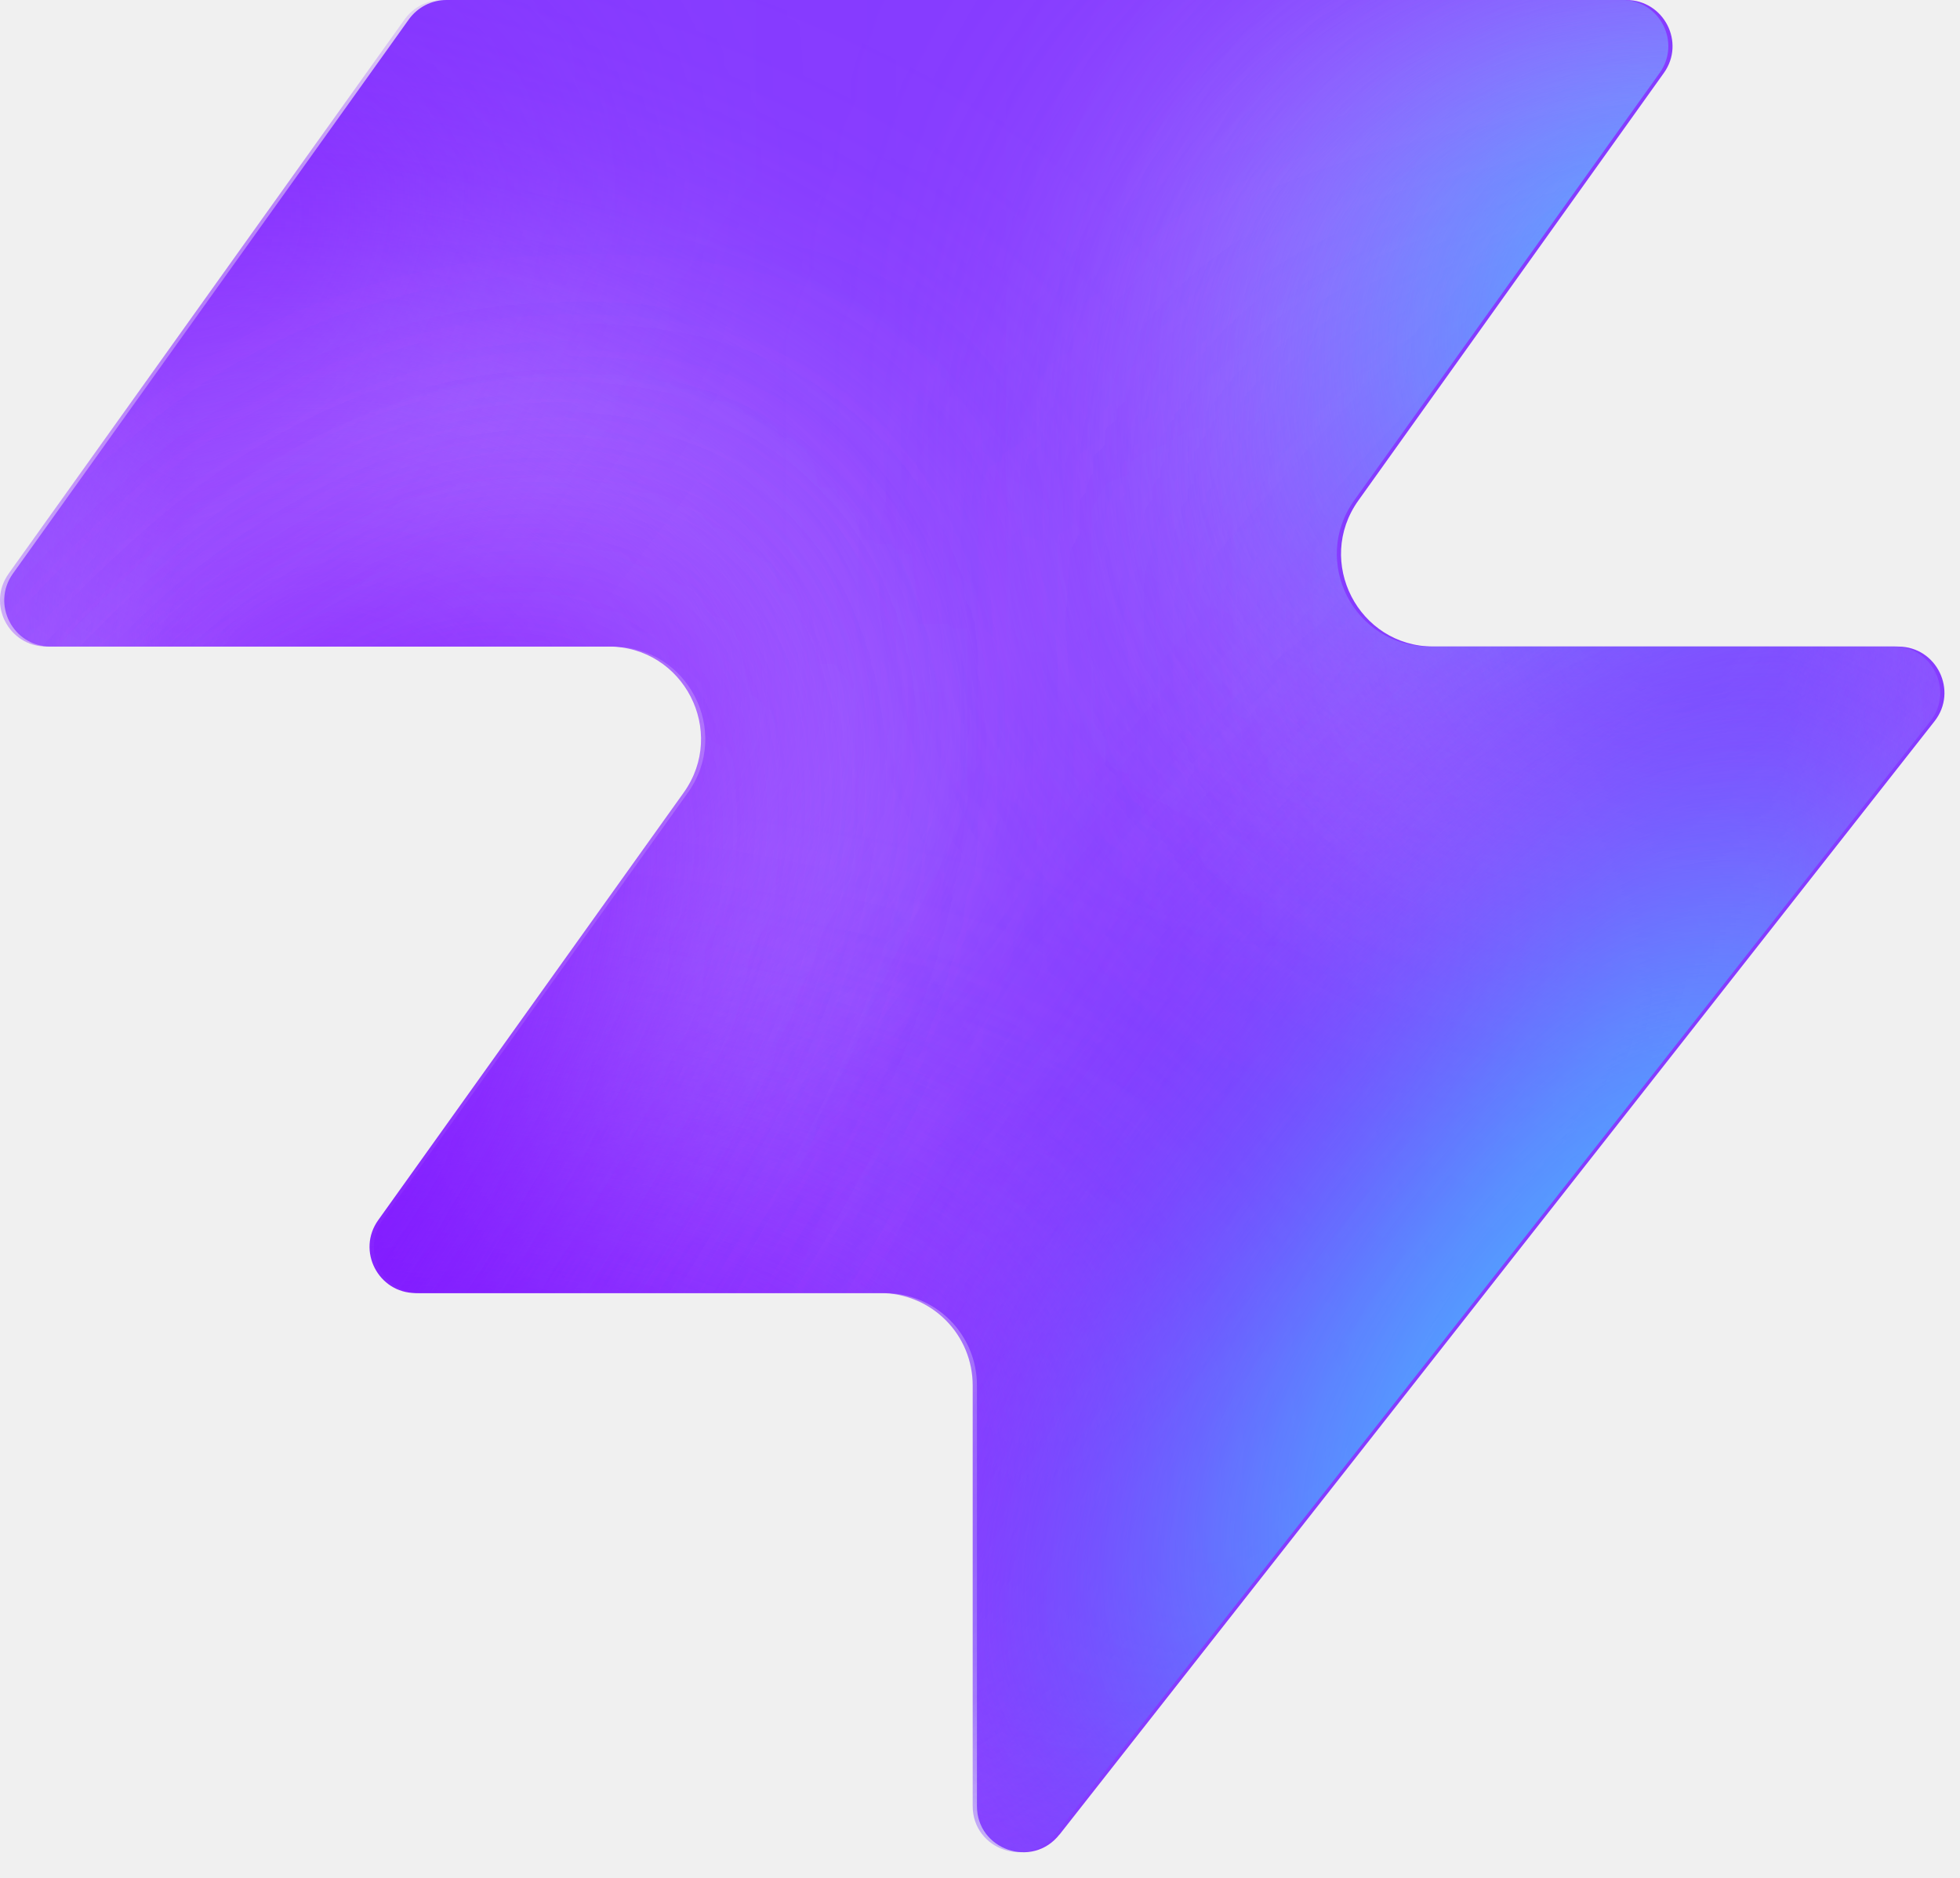
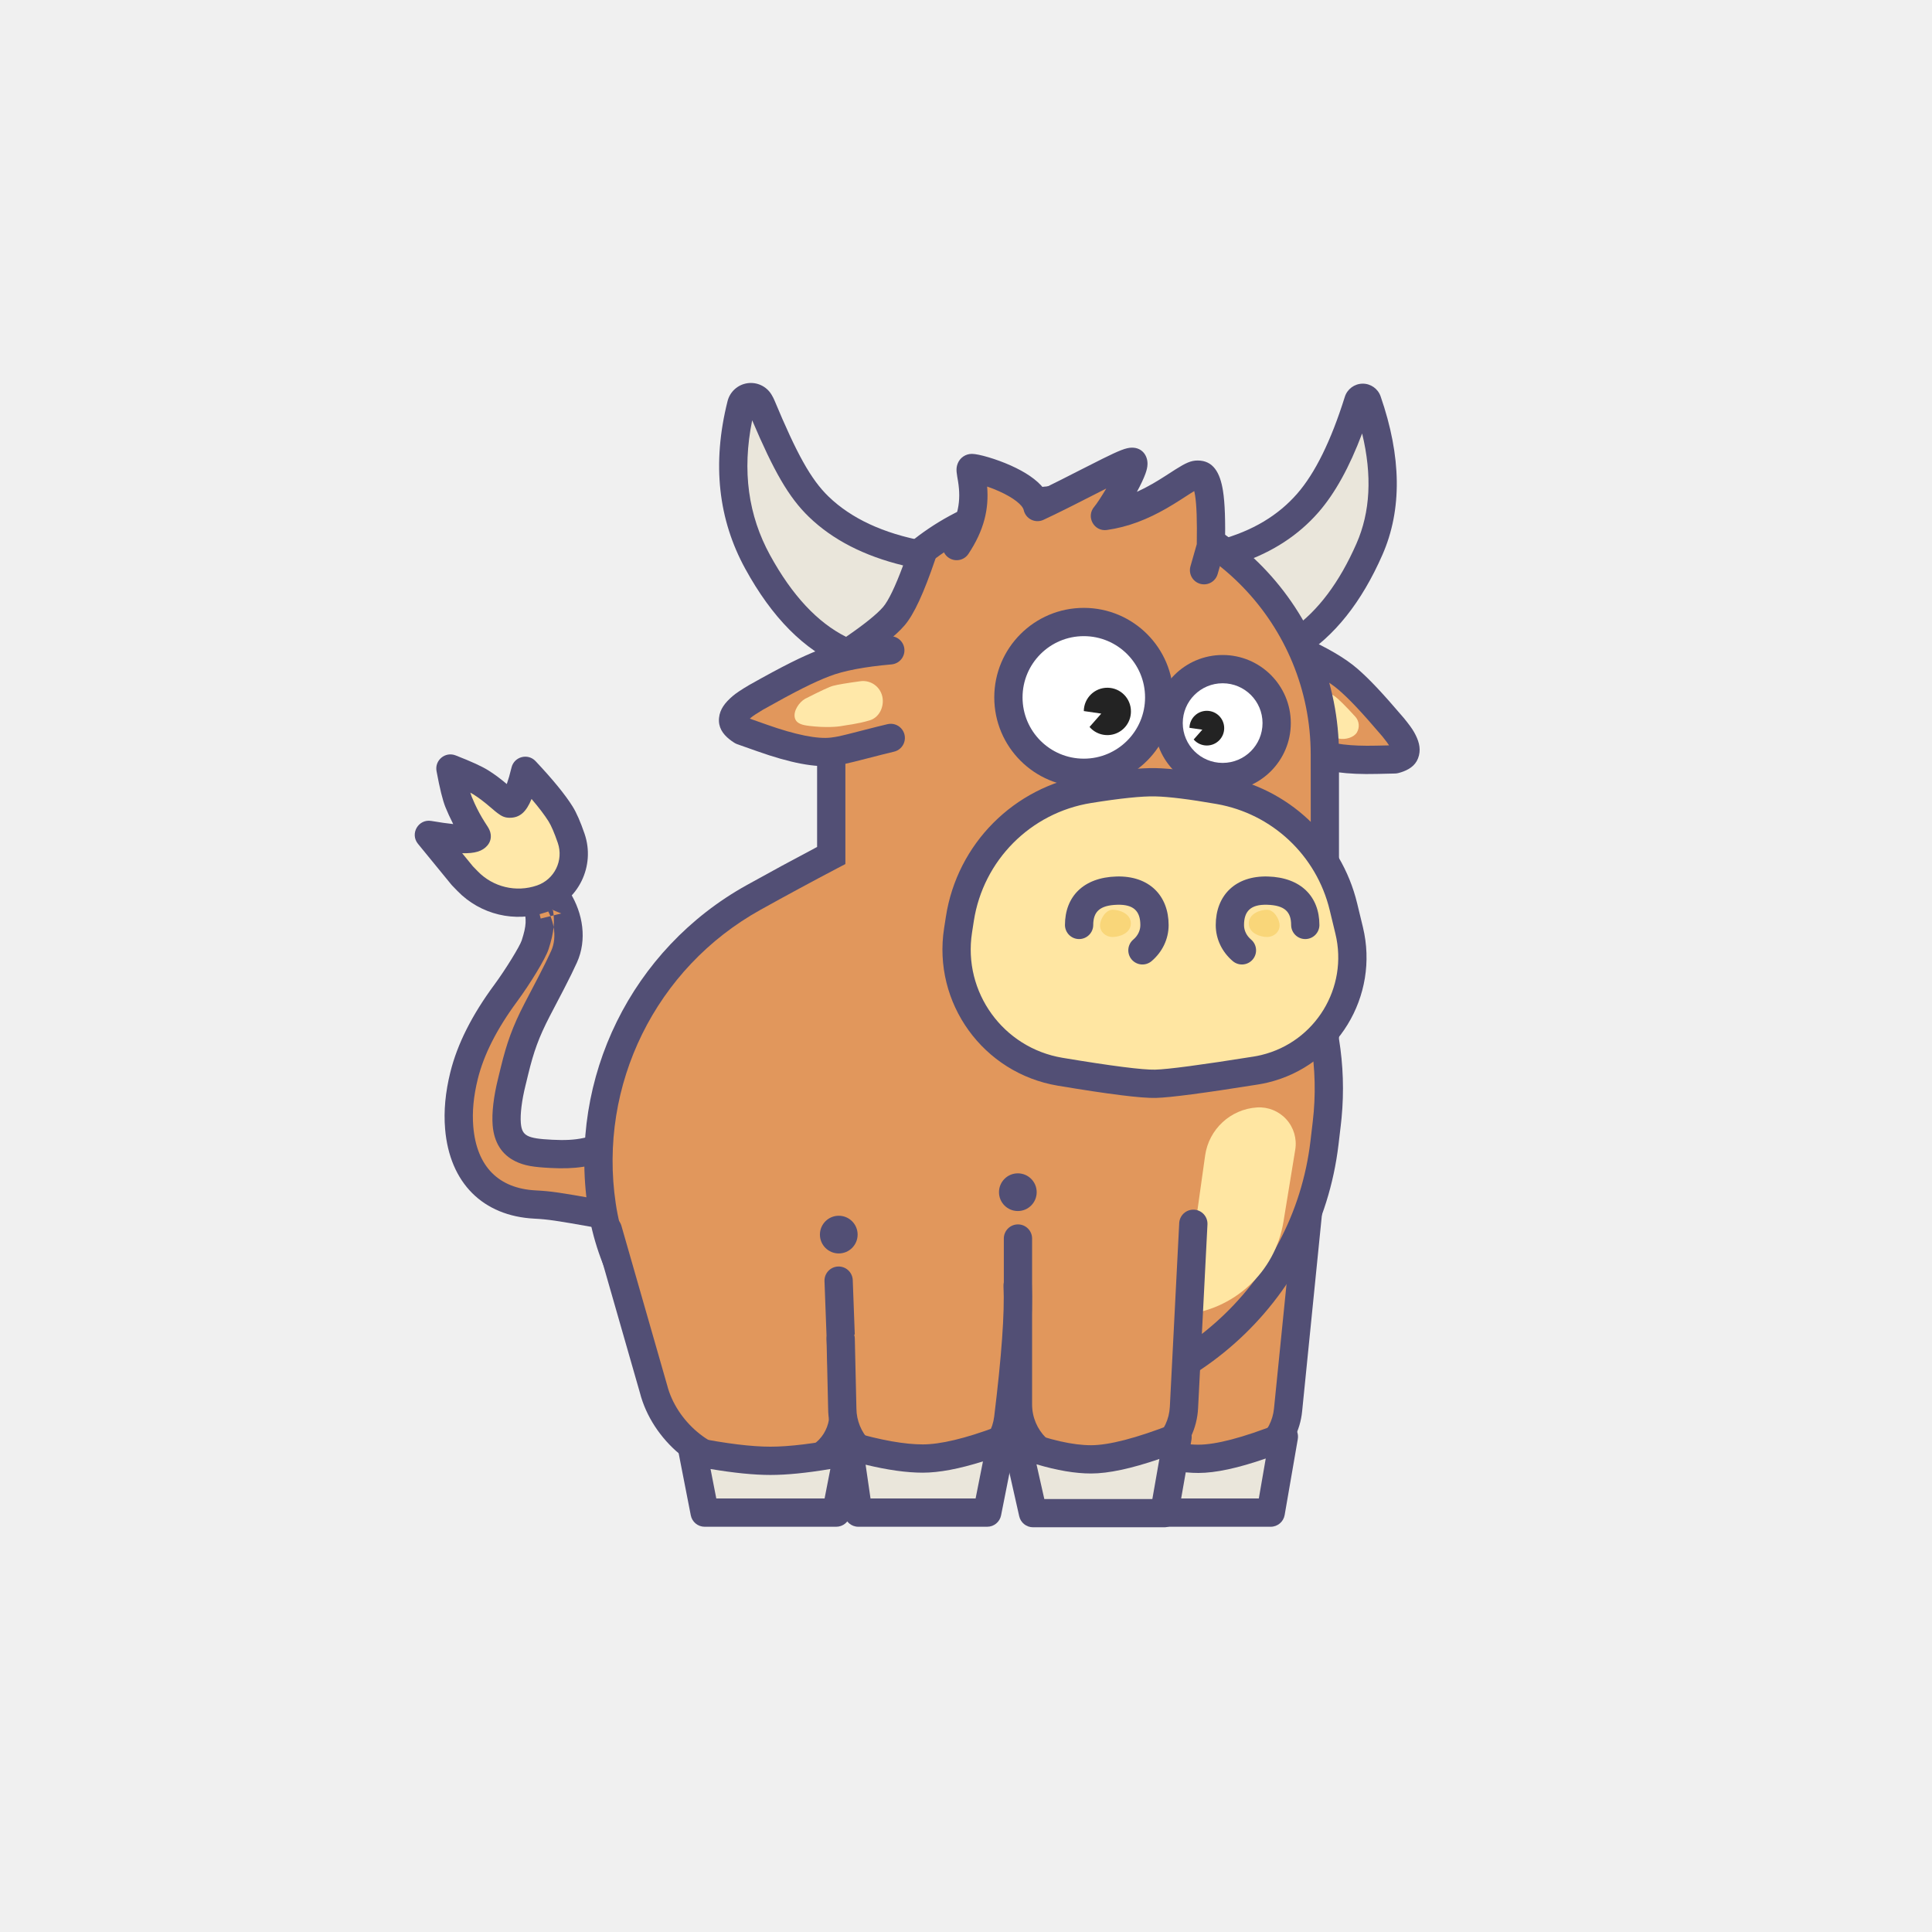
- <svg xmlns="http://www.w3.org/2000/svg" width="48" height="46" fill="none" viewBox="0 0 48 46">
-   <path fill="#863bff" d="M25.946 44.938c-.664.845-2.021.375-2.021-.698V33.937a2.26 2.26 0 0 0-2.262-2.262H10.287c-.92 0-1.456-1.04-.92-1.788l7.48-10.471c1.07-1.497 0-3.578-1.842-3.578H1.237c-.92 0-1.456-1.04-.92-1.788L10.013.474c.214-.297.556-.474.92-.474h28.894c.92 0 1.456 1.04.92 1.788l-7.48 10.471c-1.07 1.498 0 3.579 1.842 3.579h11.377c.943 0 1.473 1.088.89 1.83L25.947 44.94z" style="fill:#863bff;fill:color(display-p3 .525 .23 1);fill-opacity:1" />
-   <mask id="a" width="48" height="46" x="0" y="0" maskUnits="userSpaceOnUse" style="mask-type:alpha">
-     <path fill="#000" d="M25.842 44.938c-.664.844-2.021.375-2.021-.698V33.937a2.26 2.26 0 0 0-2.262-2.262H10.183c-.92 0-1.456-1.04-.92-1.788l7.48-10.471c1.07-1.498 0-3.579-1.842-3.579H1.133c-.92 0-1.456-1.04-.92-1.787L9.91.473c.214-.297.556-.474.92-.474h28.894c.92 0 1.456 1.04.92 1.788l-7.48 10.471c-1.07 1.498 0 3.578 1.842 3.578h11.377c.943 0 1.473 1.088.89 1.832L25.843 44.94z" style="fill:#000;fill-opacity:1" />
-   </mask>
-   <g mask="url(#a)">
-     <g filter="url(#b)">
-       <ellipse cx="5.508" cy="14.704" fill="#ede6ff" rx="5.508" ry="14.704" style="fill:#ede6ff;fill:color(display-p3 .927 .903 1);fill-opacity:1" transform="matrix(.00324 1 1 -.00324 -4.47 31.516)" />
-     </g>
-     <g filter="url(#c)">
-       <ellipse cx="10.399" cy="29.851" fill="#ede6ff" rx="10.399" ry="29.851" style="fill:#ede6ff;fill:color(display-p3 .927 .903 1);fill-opacity:1" transform="matrix(.00324 1 1 -.00324 -39.328 7.883)" />
-     </g>
-     <g filter="url(#d)">
-       <ellipse cx="5.508" cy="30.487" fill="#7e14ff" rx="5.508" ry="30.487" style="fill:#7e14ff;fill:color(display-p3 .492 .077 1);fill-opacity:1" transform="rotate(89.814 -25.913 -14.639)scale(1 -1)" />
-     </g>
-     <g filter="url(#e)">
-       <ellipse cx="5.508" cy="30.599" fill="#7e14ff" rx="5.508" ry="30.599" style="fill:#7e14ff;fill:color(display-p3 .492 .077 1);fill-opacity:1" transform="rotate(89.814 -32.644 -3.334)scale(1 -1)" />
-     </g>
-     <g filter="url(#f)">
-       <ellipse cx="5.508" cy="30.599" fill="#7e14ff" rx="5.508" ry="30.599" style="fill:#7e14ff;fill:color(display-p3 .492 .077 1);fill-opacity:1" transform="matrix(.00324 1 1 -.00324 -34.34 30.47)" />
-     </g>
-     <g filter="url(#g)">
-       <ellipse cx="14.072" cy="22.078" fill="#ede6ff" rx="14.072" ry="22.078" style="fill:#ede6ff;fill:color(display-p3 .927 .903 1);fill-opacity:1" transform="rotate(93.35 24.506 48.493)scale(-1 1)" />
-     </g>
-     <g filter="url(#h)">
-       <ellipse cx="3.47" cy="21.501" fill="#7e14ff" rx="3.47" ry="21.501" style="fill:#7e14ff;fill:color(display-p3 .492 .077 1);fill-opacity:1" transform="rotate(89.009 28.708 47.59)scale(-1 1)" />
-     </g>
-     <g filter="url(#i)">
-       <ellipse cx="3.47" cy="21.501" fill="#7e14ff" rx="3.47" ry="21.501" style="fill:#7e14ff;fill:color(display-p3 .492 .077 1);fill-opacity:1" transform="rotate(89.009 28.708 47.59)scale(-1 1)" />
-     </g>
-     <g filter="url(#j)">
-       <ellipse cx=".387" cy="8.972" fill="#7e14ff" rx="4.407" ry="29.108" style="fill:#7e14ff;fill:color(display-p3 .492 .077 1);fill-opacity:1" transform="rotate(39.51 .387 8.972)" />
-     </g>
-     <g filter="url(#k)">
-       <ellipse cx="47.523" cy="-6.092" fill="#7e14ff" rx="4.407" ry="29.108" style="fill:#7e14ff;fill:color(display-p3 .492 .077 1);fill-opacity:1" transform="rotate(37.892 47.523 -6.092)" />
-     </g>
-     <g filter="url(#l)">
-       <ellipse cx="41.412" cy="6.333" fill="#47bfff" rx="5.971" ry="9.665" style="fill:#47bfff;fill:color(display-p3 .28 .748 1);fill-opacity:1" transform="rotate(37.892 41.412 6.333)" />
-     </g>
-     <g filter="url(#m)">
-       <ellipse cx="-1.879" cy="38.332" fill="#7e14ff" rx="4.407" ry="29.108" style="fill:#7e14ff;fill:color(display-p3 .492 .077 1);fill-opacity:1" transform="rotate(37.892 -1.88 38.332)" />
-     </g>
-     <g filter="url(#n)">
-       <ellipse cx="-1.879" cy="38.332" fill="#7e14ff" rx="4.407" ry="29.108" style="fill:#7e14ff;fill:color(display-p3 .492 .077 1);fill-opacity:1" transform="rotate(37.892 -1.88 38.332)" />
-     </g>
-     <g filter="url(#o)">
-       <ellipse cx="35.651" cy="29.907" fill="#7e14ff" rx="4.407" ry="29.108" style="fill:#7e14ff;fill:color(display-p3 .492 .077 1);fill-opacity:1" transform="rotate(37.892 35.651 29.907)" />
-     </g>
-     <g filter="url(#p)">
-       <ellipse cx="38.418" cy="32.4" fill="#47bfff" rx="5.971" ry="15.297" style="fill:#47bfff;fill:color(display-p3 .28 .748 1);fill-opacity:1" transform="rotate(37.892 38.418 32.4)" />
-     </g>
-   </g>
-   <defs>
-     <filter id="b" width="60.045" height="41.654" x="-19.77" y="16.149" color-interpolation-filters="sRGB" filterUnits="userSpaceOnUse">
-       <feFlood flood-opacity="0" result="BackgroundImageFix" />
-       <feBlend in="SourceGraphic" in2="BackgroundImageFix" result="shape" />
-       <feGaussianBlur result="effect1_foregroundBlur_2002_17158" stdDeviation="7.659" />
-     </filter>
-     <filter id="c" width="90.34" height="51.437" x="-54.613" y="-7.533" color-interpolation-filters="sRGB" filterUnits="userSpaceOnUse">
-       <feFlood flood-opacity="0" result="BackgroundImageFix" />
-       <feBlend in="SourceGraphic" in2="BackgroundImageFix" result="shape" />
-       <feGaussianBlur result="effect1_foregroundBlur_2002_17158" stdDeviation="7.659" />
-     </filter>
-     <filter id="d" width="79.355" height="29.4" x="-49.64" y="2.03" color-interpolation-filters="sRGB" filterUnits="userSpaceOnUse">
-       <feFlood flood-opacity="0" result="BackgroundImageFix" />
-       <feBlend in="SourceGraphic" in2="BackgroundImageFix" result="shape" />
-       <feGaussianBlur result="effect1_foregroundBlur_2002_17158" stdDeviation="4.596" />
-     </filter>
-     <filter id="e" width="79.579" height="29.4" x="-45.045" y="20.029" color-interpolation-filters="sRGB" filterUnits="userSpaceOnUse">
-       <feFlood flood-opacity="0" result="BackgroundImageFix" />
-       <feBlend in="SourceGraphic" in2="BackgroundImageFix" result="shape" />
-       <feGaussianBlur result="effect1_foregroundBlur_2002_17158" stdDeviation="4.596" />
-     </filter>
-     <filter id="f" width="79.579" height="29.4" x="-43.513" y="21.178" color-interpolation-filters="sRGB" filterUnits="userSpaceOnUse">
-       <feFlood flood-opacity="0" result="BackgroundImageFix" />
-       <feBlend in="SourceGraphic" in2="BackgroundImageFix" result="shape" />
-       <feGaussianBlur result="effect1_foregroundBlur_2002_17158" stdDeviation="4.596" />
-     </filter>
-     <filter id="g" width="74.749" height="58.852" x="15.756" y="-17.901" color-interpolation-filters="sRGB" filterUnits="userSpaceOnUse">
-       <feFlood flood-opacity="0" result="BackgroundImageFix" />
-       <feBlend in="SourceGraphic" in2="BackgroundImageFix" result="shape" />
-       <feGaussianBlur result="effect1_foregroundBlur_2002_17158" stdDeviation="7.659" />
-     </filter>
-     <filter id="h" width="61.377" height="25.362" x="23.548" y="2.284" color-interpolation-filters="sRGB" filterUnits="userSpaceOnUse">
-       <feFlood flood-opacity="0" result="BackgroundImageFix" />
-       <feBlend in="SourceGraphic" in2="BackgroundImageFix" result="shape" />
-       <feGaussianBlur result="effect1_foregroundBlur_2002_17158" stdDeviation="4.596" />
-     </filter>
-     <filter id="i" width="61.377" height="25.362" x="23.548" y="2.284" color-interpolation-filters="sRGB" filterUnits="userSpaceOnUse">
-       <feFlood flood-opacity="0" result="BackgroundImageFix" />
-       <feBlend in="SourceGraphic" in2="BackgroundImageFix" result="shape" />
-       <feGaussianBlur result="effect1_foregroundBlur_2002_17158" stdDeviation="4.596" />
-     </filter>
-     <filter id="j" width="56.045" height="63.649" x="-27.636" y="-22.853" color-interpolation-filters="sRGB" filterUnits="userSpaceOnUse">
-       <feFlood flood-opacity="0" result="BackgroundImageFix" />
-       <feBlend in="SourceGraphic" in2="BackgroundImageFix" result="shape" />
-       <feGaussianBlur result="effect1_foregroundBlur_2002_17158" stdDeviation="4.596" />
-     </filter>
-     <filter id="k" width="54.814" height="64.646" x="20.116" y="-38.415" color-interpolation-filters="sRGB" filterUnits="userSpaceOnUse">
-       <feFlood flood-opacity="0" result="BackgroundImageFix" />
-       <feBlend in="SourceGraphic" in2="BackgroundImageFix" result="shape" />
-       <feGaussianBlur result="effect1_foregroundBlur_2002_17158" stdDeviation="4.596" />
-     </filter>
-     <filter id="l" width="33.541" height="35.313" x="24.641" y="-11.323" color-interpolation-filters="sRGB" filterUnits="userSpaceOnUse">
-       <feFlood flood-opacity="0" result="BackgroundImageFix" />
-       <feBlend in="SourceGraphic" in2="BackgroundImageFix" result="shape" />
-       <feGaussianBlur result="effect1_foregroundBlur_2002_17158" stdDeviation="4.596" />
-     </filter>
-     <filter id="m" width="54.814" height="64.646" x="-29.286" y="6.009" color-interpolation-filters="sRGB" filterUnits="userSpaceOnUse">
-       <feFlood flood-opacity="0" result="BackgroundImageFix" />
-       <feBlend in="SourceGraphic" in2="BackgroundImageFix" result="shape" />
-       <feGaussianBlur result="effect1_foregroundBlur_2002_17158" stdDeviation="4.596" />
-     </filter>
-     <filter id="n" width="54.814" height="64.646" x="-29.286" y="6.009" color-interpolation-filters="sRGB" filterUnits="userSpaceOnUse">
-       <feFlood flood-opacity="0" result="BackgroundImageFix" />
-       <feBlend in="SourceGraphic" in2="BackgroundImageFix" result="shape" />
-       <feGaussianBlur result="effect1_foregroundBlur_2002_17158" stdDeviation="4.596" />
-     </filter>
-     <filter id="o" width="54.814" height="64.646" x="8.244" y="-2.416" color-interpolation-filters="sRGB" filterUnits="userSpaceOnUse">
-       <feFlood flood-opacity="0" result="BackgroundImageFix" />
-       <feBlend in="SourceGraphic" in2="BackgroundImageFix" result="shape" />
-       <feGaussianBlur result="effect1_foregroundBlur_2002_17158" stdDeviation="4.596" />
-     </filter>
-     <filter id="p" width="39.409" height="43.623" x="18.713" y="10.588" color-interpolation-filters="sRGB" filterUnits="userSpaceOnUse">
-       <feFlood flood-opacity="0" result="BackgroundImageFix" />
-       <feBlend in="SourceGraphic" in2="BackgroundImageFix" result="shape" />
-       <feGaussianBlur result="effect1_foregroundBlur_2002_17158" stdDeviation="4.596" />
-     </filter>
-   </defs>
+ <svg xmlns="http://www.w3.org/2000/svg" width="800px" height="800px" viewBox="0 0 1024 1024" class="icon" version="1.1">
+   <path d="M674.818 383.853c10.04 6.324 15.535 11.069 22.528 14.561 6.998 3.494 18.529 4.635 32.236 4.296l9.676-0.217c1.653-0.46 4.938-1.364 5.547-3.889 0.5-2.055-0.692-4.838-1.838-6.881-0.767-1.364-2.273-3.429-4.521-6.199-13.052-15.293-18.919-21.104-23.882-25.425-5.714-4.965-14.471-10.105-26.262-15.405" fill="#E1975C" />
+   <path d="M732.63 390.249c-11.284-13.22-17.376-19.616-22.988-24.494-5.07-4.411-13.237-9.201-24.416-14.229a7.493 7.493 0 1 1 6.149-13.667c12.403 5.577 21.744 11.062 28.103 16.589 6.259 5.445 12.825 12.338 24.661 26.214 2.622 3.217 4.336 5.57 5.36 7.393 2.38 4.241 3.599 8.13 2.587 12.308-1.086 4.506-4.203 6.993-8.277 8.539a25.725 25.725 0 0 1-2.555 0.809 7.518 7.518 0 0 1-1.828 0.27l-9.676 0.217c-15.8 0.39-27.765-1.099-35.75-5.083a64.777 64.777 0 0 1-4.009-2.188c-3.114-1.843-15.37-10.345-19.169-12.738a7.493 7.493 0 0 1 7.985-12.68c4.251 2.675 16.272 11.014 18.812 12.518 1.054 0.622 2.063 1.174 3.072 1.678 5.23 2.61 15.15 3.844 28.704 3.509l6.841-0.152c-0.599-0.964-1.826-2.622-3.606-4.815z" fill="#524F75" />
+   <path d="M707.015 368.745c-1.853-1.236-5.702-3.317-11.551-6.236a9.091 9.091 0 0 0-11.761 3.292c-2.455 3.906-1.743 10.989 1.059 14.051 3.904 4.268 9.069 7.408 10.702 8.367 1.289 0.759 5.982 1.833 14.086 3.222 3.634 0.794 8.08-0.632 9.623-3.219a7.063 7.063 0 0 0-0.832-8.367c-5.43-5.994-9.206-9.693-11.326-11.109z" fill="#FFE8A9" />
+   <path d="M719.914 212.69c-8.022 24.121-17.236 41.944-27.641 53.475-11.404 12.633-26.537 21.317-45.398 26.06 3.149 11.629 7.038 21.017 11.671 28.167 4.63 7.151 12.79 14.224 24.479 21.217 16.746-9.918 30.553-26.694 41.425-50.328 10.095-21.946 10.165-48.138 0.21-78.578a2.498 2.498 0 0 0-4.745-0.012z" fill="#EAE6DB" />
+   <path d="M718.975 288.071c-9.064 20.64-20.375 35.655-33.877 45.208-8.776-5.47-14.913-10.889-18.43-16.122-3.312-4.92-6.304-11.194-8.951-18.819 16.746-5.702 30.508-14.666 41.157-26.881 8.694-9.978 16.359-23.877 23.082-41.714 5.38 22.283 4.331 41.672-2.982 58.328z m-31.399-26.459c-10.168 11.666-23.849 19.841-41.24 24.536a7.495 7.495 0 0 0-5.245 9.318c3.554 12.266 7.907 22.281 13.142 30.058 5.482 8.157 14.608 15.79 27.326 23.102a7.493 7.493 0 0 0 7.665-0.115c17.977-11.079 32.438-29.289 43.47-54.412 10.535-23.997 10.118-52.104-0.947-84.033a9.99 9.99 0 0 0-18.971 0.282c-7.313 23.347-15.777 40.45-25.2 51.262z" fill="#524F75" />
+   <path d="M694.322 631.883l-11.626 115.46a32.468 32.468 0 0 1-32.306 29.214H626.888c-17.932 0-32.468-14.536-32.468-32.468v-105.914" fill="#E1975C" />
+   <path d="M686.869 631.131l-11.629 115.46a24.973 24.973 0 0 1-24.848 22.473H626.888c-13.794 0-24.976-11.182-24.976-24.976v-105.914a7.493 7.493 0 0 0-14.985 0v105.914c0 22.071 17.893 39.961 39.961 39.961h23.502c20.52 0 37.703-15.542 39.761-35.955l11.624-115.46a7.493 7.493 0 0 0-14.905-1.504z" fill="#524F75" />
+   <path d="M596.542 764.461c15.362 5.829 28.25 8.744 38.655 8.744 10.407 0 25.503-3.909 45.283-11.731L673.507 801.717h-68.683l-8.282-37.256z" fill="#EAE6DB" />
+   <path d="M610.833 794.224h56.367l3.669-21.184c-14.713 5.09-26.547 7.658-35.675 7.658-8.269 0-17.735-1.621-28.445-4.838l4.084 18.365z m-11.634-36.769c14.583 5.535 26.619 8.257 35.995 8.257 9.256 0 23.552-3.701 42.528-11.204 5.44-2.15 11.134 2.483 10.138 8.244l-6.968 40.243a7.495 7.495 0 0 1-7.385 6.214h-68.683a7.493 7.493 0 0 1-7.313-5.867l-8.284-37.256c-1.296-5.819 4.398-10.745 9.973-8.632z" fill="#524F75" />
+   <path d="M329.96 603.158c-16.689 8.502-25.845 9.016-37.741 8.414-11.778-0.597-22.458-1.646-23.637-15.707-0.519-6.216 0.784-14.776 2.627-22.203 2.852-11.499 4.655-21.379 13.562-38.59 1.251-2.42 6.244-11.938 7.448-14.269 2.837-5.487 4.94-9.74 6.748-13.742 4.83-10.682 1.494-22.521-3.282-30.183l-10.914 2.702c1.201 4.341 2.602 9.723-1.154 21.234-1.284 3.931-9.016 16.664-15.632 25.63-11.479 15.557-18.634 29.986-22.016 43.62-2.398 9.668-3.329 18.842-2.587 27.67 2.135 25.478 17.291 39.534 40.236 40.695 16.606 0.839 37.531 6.554 58.548 8.437l-12.206-43.71z" fill="#E1975C" />
+   <path d="M326.559 596.482l8.155-4.156 17.588 62.971-10.802-0.967c-8.135-0.729-15.602-1.861-27.975-4.056-18.567-3.294-23.137-4.004-30.283-4.363-27.221-1.376-44.924-18.872-47.326-47.551-0.799-9.536 0.152-19.498 2.782-30.101 3.684-14.848 11.379-30.163 23.26-46.265 6.102-8.269 13.567-20.522 14.538-23.505 2.615-8.015 2.585-11.401 1.056-16.911l-2.058-7.425 23.674-5.859 2.877 4.618c6.976 11.197 9.184 25.213 3.749 37.234-1.818 4.019-3.931 8.319-6.921 14.101l-3.751 7.188c-2.31 4.421-3.187 6.094-3.696 7.081-5.927 11.454-8.539 18.907-11.446 30.802l-0.42 1.731-0.527 2.18-0.547 2.238c-1.881 7.585-2.832 15.015-2.433 19.771 0.572 6.828 3.347 8.182 16.549 8.851 13.185 0.667 20.415-0.709 33.957-7.608z m-35.818-93.344c-1.616 4.955-9.718 18.255-16.726 27.753-10.779 14.611-17.6 28.18-20.772 40.975-2.253 9.084-3.05 17.42-2.393 25.238 1.783 21.274 13.492 32.843 33.15 33.839 8.047 0.407 12.805 1.141 32.144 4.573 6.374 1.131 11.376 1.968 15.805 2.602l-6.821-24.421c-11.546 4.875-20.455 6.004-33.282 5.357-9.074-0.46-13.826-1.174-18.702-3.554-7.106-3.472-11.257-9.875-12.021-19.009-0.559-6.681 0.579-15.6 2.82-24.633 0.287-1.151 0.287-1.156 1.056-4.331l0.427-1.766c3.172-12.967 6.164-21.509 12.695-34.129 0.527-1.017 1.399-2.685 3.726-7.138a2075.628 2075.628 0 0 0 3.721-7.128c2.875-5.565 4.883-9.643 6.576-13.389 1.721-3.809 2.073-8.217 1.286-12.625-0.337 3.437-1.199 7.21-2.69 11.786z m2.345-20.772a48.505 48.505 0 0 0-1.094-4.788l-7.22 2.001 1.801 7.273 10.914-2.702-8.16-3.312c0.944 1.519 1.756 3.107 2.415 4.733 0.769 1.891 1.336 3.834 1.683 5.777a33.018 33.018 0 0 0-0.34-8.981z" fill="#524F75" />
+   <path d="M227.365 443.824c15.173 2.053 23.607 2.016 25.303-0.112 0.412-0.517-4.683-5.642-10.163-17.805-1.389-3.082-3.045-8.951-4.965-17.61 7.962 2.782 13.424 5.04 16.389 6.776 8.831 5.17 13.774 10.752 15.59 10.715 2.732-0.057 5.3-5.947 7.702-17.668 9.169 9.106 15.667 16.494 19.496 22.163 1.838 2.722 3.859 6.963 6.064 12.72 4.983 13.015-1.519 27.608-14.528 32.608a37.591 37.591 0 0 1-39.561-8.007l-2.892-2.782c0.002-0.002-6.144-7.001-18.434-20.997z" fill="#FFE8A9" />
+   <path d="M246.397 453.974l4.423 5.407-5.799 4.745 5.382-5.212 2.792 2.882a30.101 30.101 0 0 0 31.432 7.513 17.768 17.768 0 0 0 11.014-22.565c-1.833-5.337-3.499-9.174-4.883-11.384-2.028-3.242-5.038-7.215-9.021-11.891-2.79 6.833-6.196 10.043-11.749 9.968-2.58-0.035-4.181-0.884-6.331-2.5-0.864-0.649-1.136-0.879-3.474-2.87-3.621-3.087-6.097-5.005-9.313-7.043a25.7 25.7 0 0 0-1.603-0.922c0.265 0.884 0.517 1.613 0.752 2.185 0.502 1.226 1.017 2.413 1.541 3.557 1.716 3.746 3.379 6.743 5.255 9.716 0.307 0.485 1.489 2.31 1.738 2.717 0.372 0.604 0.639 1.084 0.889 1.658 0.285 0.652 0.5 1.316 0.619 2.148 0.285 1.991-0.092 4.126-1.748 6.059-2.62 3.065-6.676 4.253-13.359 4.074 0.437 0.527 0.914 1.111 1.444 1.758z m-6.161-17.196l-0.027-0.002 0.027 0.002z m-0.027-0.002a140.295 140.295 0 0 1-2.27-4.693 108.394 108.394 0 0 1-1.788-4.128c-1.531-3.744-3.072-10.043-4.778-19.244-1.071-5.772 4.613-10.477 10.085-8.347 8.284 3.222 14.011 5.827 17.435 7.997 3.514 2.225 6.246 4.291 9.716 7.198 0.799-2.25 1.648-5.185 2.513-8.766 1.399-5.789 8.669-7.71 12.745-3.369 9.154 9.745 15.665 17.693 19.601 23.987 2.1 3.362 4.178 8.142 6.349 14.466 5.869 17.091-3.217 35.705-20.3 41.597a45.091 45.091 0 0 1-47.082-11.252l-2.792-2.882a7.373 7.373 0 0 1-0.417-0.47l-17.69-21.626c-4.388-5.362 0.232-13.297 7.063-12.128 4.531 0.774 8.412 1.329 11.611 1.661z" fill="#524F75" />
+   <path d="M702.197 551.259v-151.235c0-72.976-57.881-132.8-130.817-135.213A122.78 122.78 0 0 0 567.196 264.741c-69.932 0-126.621 56.69-126.621 126.624v62.062a1924.221 1924.221 0 0 0-41.127 22.233c-58.276 32.343-90.357 97.457-80.491 163.373 9.266 61.92 62.452 107.737 125.063 107.737h99.251c81.016 0 149.219-60.613 158.737-141.065l1.214-10.26a156.562 156.562 0 0 0-1.024-44.187z" fill="#E1975C" />
+   <path d="M711.058 592.581c-0.117 1.249-0.252 2.498-0.4 3.744l-1.211 10.26C699.482 690.81 628.084 754.263 543.269 754.263h-99.251c-66.32 0-122.655-48.533-132.473-114.121-10.327-69.005 23.257-137.171 84.265-171.03a1962.269 1962.269 0 0 1 37.271-20.21v-57.536c0-74.07 60.044-134.117 134.114-134.117 1.479 0 2.957 0.025 4.433 0.072 76.975 2.548 138.06 65.683 138.06 142.703v150.62a164.06 164.06 0 0 1 1.369 41.937z m-16.354-192.557c0-68.935-54.674-125.447-123.572-127.725A121.574 121.574 0 0 0 567.196 272.234c-65.791 0-119.129 53.335-119.129 119.131v66.6l-4.019 2.103a1904.041 1904.041 0 0 0-40.965 22.146c-55.543 30.827-86.118 92.887-76.718 155.713 8.719 58.248 58.753 101.351 117.653 101.351h99.251c77.22 0 142.224-57.771 151.297-134.454l1.211-10.26a149.064 149.064 0 0 0-0.972-42.074l-0.102-152.466z" fill="#524F75" />
+   <path d="M666.264 586.967a19.279 19.279 0 0 1 20.248 22.356l-6.254 38.238A58.982 58.982 0 0 1 626.888 696.82l11.853-84.348a29.694 29.694 0 0 1 27.523-25.505z" fill="#FFE6A2" />
+   <path d="M507.005 289.502c16.029-24.094 4.798-41.442 8.132-41.442 3.334 0 31.926 7.837 34.766 20.667 20.605-9.601 46.055-23.967 50.104-23.967 4.044 0-10.257 23.967-14.351 28.722 26.1-3.756 42.801-21.909 49.135-21.909s7.415 13.542 7.013 37.93L638.177 302.205" fill="#E1975C" />
+   <path d="M529.63 260.416c7.585 3.412 12.373 7.295 12.957 9.933a7.493 7.493 0 0 0 10.48 5.172 508.166 508.166 0 0 0 11.918-5.772c1.339-0.667 2.722-1.359 4.181-2.095 1.044-0.527 10.789-5.497 17.183-8.726-2.567 4.318-5.167 8.264-6.376 9.668-4.518 5.25-0.107 13.29 6.746 12.305 11.184-1.611 21.284-5.547 31.704-11.541a173.893 173.893 0 0 0 7.083-4.328c0.659-0.42 4.601-2.972 5.58-3.591 0.722-0.455 1.346-0.837 1.893-1.159 0.152 0.647 0.302 1.406 0.44 2.275 0.827 5.27 1.091 13.344 0.902 25.842l-3.352 11.751a7.493 7.493 0 1 0 14.411 4.111l3.624-12.703c0.177-0.629 0.272-1.279 0.285-1.931 0.23-13.886-0.047-22.885-1.069-29.399-1.558-9.908-5.285-16.149-13.434-16.149-3.596 0-6.411 1.356-11.691 4.683-1.074 0.674-5.073 3.264-5.664 3.641a159.165 159.165 0 0 1-6.484 3.964 96.688 96.688 0 0 1-8.362 4.316c2.026-3.739 3.577-6.998 4.503-9.566 0.687-1.908 1.086-3.532 1.114-5.185 0.08-4.386-2.742-8.667-8.202-8.667-3.172 0-6.846 1.553-15.535 5.834-4.016 1.981-20.755 10.515-22.053 11.172a917.082 917.082 0 0 1-9.238 4.588c-3.791-4.76-9.805-8.694-17.401-12.113-7.603-3.419-17.033-6.181-20.645-6.181a8.035 8.035 0 0 0-7.573 5.225c-0.584 1.543-0.659 2.857-0.532 4.403 0.06 0.724 0.16 1.421 0.342 2.485-0.085-0.505 0.317 1.821 0.417 2.435 1.643 10.213 0.34 19.171-7.023 30.238a7.493 7.493 0 0 0 12.475 8.302c8.464-12.723 10.947-24.024 9.975-35.778 2.17 0.749 4.351 1.608 6.421 2.54z" fill="#524F75" />
+   <path d="M444.483 678.635l2.6 69.61c0.567 15.16-11.266 27.913-26.432 28.477a27.898 27.898 0 0 1-1.024 0.02h-24.578c-22.058 0-43.183-19.161-48.697-40.658L322.185 651.863" fill="#E1975C" />
+   <path d="M436.996 678.912l2.6 69.61a19.98 19.98 0 0 1-19.966 20.727h-24.578c-17.858 0-36.564-16.027-41.44-35.028l-24.219-84.423a7.493 7.493 0 1 0-14.403 4.131l24.164 84.22C345.6 763.302 370.029 784.234 395.047 784.234h24.578c0.435 0 0.869-0.007 1.304-0.025 19.299-0.719 34.356-16.948 33.637-36.247l-2.597-69.61a7.493 7.493 0 0 0-14.973 0.559z" fill="#524F75" />
+   <path d="M632.495 648.634l-4.973 97.395c-0.882 17.266-15.138 30.812-32.423 30.812h-23.09c-17.932 0-32.468-14.533-32.468-32.466v-88.014" fill="#E1975C" />
+   <path d="M625.012 648.252l-4.973 97.397a24.973 24.973 0 0 1-24.941 23.699h-23.09c-13.792 0-24.976-11.182-24.976-24.973v-88.014a7.493 7.493 0 0 0-14.985 0v88.014c0 22.068 17.89 39.958 39.961 39.958h23.09c21.279 0 38.825-16.674 39.909-37.925l4.973-97.395a7.49 7.49 0 0 0-7.101-7.862 7.49 7.49 0 0 0-7.867 7.101z" fill="#524F75" />
+   <path d="M444.566 654.361m-9.99 0a9.99 9.99 0 1 0 19.98 0 9.99 9.99 0 1 0-19.98 0Z" fill="#524F75" />
+   <path d="M539.473 631.883m-9.99 0a9.99 9.99 0 1 0 19.98 0 9.99 9.99 0 1 0-19.98 0Z" fill="#524F75" />
+   <path d="M539.124 764.748c15.557 5.829 28.605 8.741 39.144 8.741 10.537 0 25.822-3.909 45.853-11.729l-7.058 40.236H547.513L539.124 764.748z" fill="#EAE6DB" />
+   <path d="M553.507 794.504h57.264l3.721-21.222c-14.955 5.118-26.971 7.7-36.225 7.7-8.394 0-18.015-1.633-28.904-4.873l4.143 18.395z m-11.756-36.772c14.786 5.54 26.999 8.267 36.517 8.267 9.401 0 23.892-3.704 43.13-11.214 5.442-2.125 11.114 2.52 10.105 8.274l-7.058 40.233a7.493 7.493 0 0 1-7.38 6.196H547.513a7.493 7.493 0 0 1-7.308-5.847l-8.389-37.249c-1.309-5.809 4.361-10.75 9.935-8.662z" fill="#524F75" />
+   <path d="M539.371 681.527c0.649 14.361-1.014 37.756-4.99 70.186-2.093 17.063-17.121 29.536-34.277 28.452l-23.262-1.471c-17.016-1.076-30.298-15.128-30.418-32.179l-0.852-36.984" fill="#E1975C" />
+   <path d="M531.888 681.864c0.624 13.841-1.014 36.891-4.943 68.938a24.971 24.971 0 0 1-26.367 21.886l-23.262-1.471a24.976 24.976 0 0 1-23.4-24.751l-0.854-37.106a7.493 7.493 0 0 0-14.98 0.34l0.849 36.989c0.145 20.862 16.494 38.155 37.436 39.481l23.262 1.471c21.117 1.336 39.614-14.016 42.189-35.018 4.024-32.813 5.712-56.552 5.038-71.435a7.493 7.493 0 1 0-14.968 0.677z" fill="#524F75" />
+   <path d="M449.733 766.147c15.877 4.61 28.994 6.913 39.347 6.913s24.286-3.282 41.802-9.848L523.244 801.717h-68.326l-5.185-35.57z" fill="#EAE6DB" />
+   <path d="M461.397 794.224h55.693l3.901-19.661c-12.625 3.981-23.23 5.987-31.909 5.987-8.544 0-18.627-1.419-30.293-4.233l2.607 17.908z m-9.576-35.273c15.255 4.426 27.71 6.614 37.259 6.614 9.293 0 22.423-3.092 39.174-9.371 5.497-2.063 11.122 2.715 9.98 8.474l-7.645 38.507a7.485 7.485 0 0 1-7.345 6.034h-68.326a7.493 7.493 0 0 1-7.415-6.411l-5.182-35.573c-0.787-5.392 4.266-9.793 9.501-8.274z" fill="#524F75" />
+   <path d="M367.141 769.249c16.906 3.344 30.643 5.018 41.21 5.018s24.304-1.673 41.21-5.018l-6.341 32.468h-69.737L367.141 769.249z" fill="#EAE6DB" />
+   <path d="M379.652 794.224h57.396l3.05-15.622c-12.485 2.1-23.052 3.157-31.749 3.157s-19.264-1.056-31.749-3.157l3.052 15.622z m-11.057-32.326c16.466 3.259 29.748 4.875 39.756 4.875s23.29-1.616 39.756-4.875c5.225-1.031 9.828 3.562 8.806 8.789l-6.341 32.468a7.493 7.493 0 0 1-7.353 6.057h-69.737a7.493 7.493 0 0 1-7.353-6.057l-6.341-32.468c-1.022-5.23 3.582-9.82 8.806-8.789z" fill="#524F75" />
+   <path d="M400.237 214.233c0.492 0.732 0.874 1.376 1.141 1.931 11.469 23.854 20.907 41.257 33.228 51.942 13.759 11.936 32.371 19.483 55.835 22.64-4.813 17.013-9.171 28.053-13.07 33.12s-11.769 12.008-23.607 20.825c-18.717-6.798-35.393-22.043-50.031-45.733-13.599-22.011-19.628-49.145-13.03-82.797a5.267 5.267 0 0 1 9.533-1.928z" fill="#EAE6DB" />
+   <path d="M408.129 294.22c11.704 21.367 25.163 35.723 40.303 43.318 9.828-6.731 16.436-12.093 19.668-15.867 2.747-3.207 6.369-10.637 10.567-21.984-20.64-5.028-37.301-13.559-49.866-25.667-10.799-10.407-18.659-24.304-30.131-51.26-5.472 26.959-1.986 50.563 9.458 71.46z m0.794-85.052c0.627 1.044 1.136 2.021 1.529 2.96 11.831 28.315 19.284 41.984 28.749 51.103 11.983 11.549 28.847 19.439 50.76 23.567a7.493 7.493 0 0 1 5.707 9.778c-5.997 17.615-11.214 29.042-16.189 34.851-4.723 5.512-13.384 12.38-26.197 20.922-2.098 1.399-4.758 1.648-7.078 0.664-20.048-8.494-37.091-25.792-51.217-51.59-14.189-25.907-17.735-55.491-9.373-88.788a12.758 12.758 0 0 1 23.31-3.467z" fill="#524F75" />
+   <path d="M472.039 391.138c-13.587 3.042-21.514 6.069-30.63 7.218-9.114 1.149-22.376-1.853-37.493-7.218l-10.675-3.766c-1.666-1.091-4.97-3.247-4.683-6.151 0.235-2.365 2.625-4.878 4.683-6.626 1.371-1.166 3.839-2.807 7.403-4.925 20.368-11.459 29.119-15.48 36.292-18.25 8.257-3.184 19.958-5.437 35.103-6.756" fill="#E1975C" />
+   <path d="M398.096 380.301c0.969-0.824 3.149-2.273 6.376-4.191 17.693-9.95 26.976-14.541 35.163-17.7 7.493-2.89 18.549-5.02 33.055-6.281a7.495 7.495 0 0 0-1.299-14.93c-15.787 1.374-28.13 3.749-37.149 7.23-8.966 3.459-18.849 8.344-37.271 18.709-4.056 2.405-6.811 4.238-8.584 5.747-4.106 3.492-6.831 7.013-7.285 11.596-0.487 4.925 1.873 8.482 5.597 11.434 0.787 0.624 1.386 1.039 2.438 1.726 0.505 0.33 1.044 0.597 1.611 0.797l10.675 3.766c17.196 6.104 30.855 8.854 40.923 7.585a76.32 76.32 0 0 0 5.18-0.839c4.098-0.802 20.955-5.337 26.149-6.501a7.493 7.493 0 1 0-3.274-14.623c-5.697 1.276-22.286 5.739-25.755 6.419-1.446 0.282-2.817 0.507-4.173 0.677-7.153 0.902-18.877-1.459-34.049-6.846l-9.004-3.177c0.212-0.195 0.437-0.395 0.677-0.597z" fill="#524F75" />
+   <path d="M441.496 363.513c2.43-0.652 7.273-1.469 14.531-2.453a10.462 10.462 0 0 1 11.601 8.027c1.199 5.227-1.481 11.154-6.616 12.7-6.614 1.991-12.588 2.535-14.681 2.97-2.483 0.514-9.041 0.994-17.301 0-3.404-0.41-7.096-1.061-7.8-4.481-0.727-3.539 2.345-8.13 5.497-9.895 7.987-4.081 12.91-6.371 14.768-6.868z" fill="#FFE8A9" />
+   <path d="M619.395 383.251a28.632 28.597 0 1 0 57.264 0 28.632 28.597 0 1 0-57.264 0Z" fill="#FFFFFF" />
+   <path d="M648.027 419.34C628.079 419.34 611.902 403.184 611.902 383.251 611.902 363.318 628.079 347.161 648.027 347.161s36.125 16.157 36.125 36.09c0 19.933-16.177 36.09-36.125 36.09z m0-14.985c11.676 0 21.139-9.451 21.139-21.104 0-11.654-9.463-21.104-21.139-21.104S626.888 371.597 626.888 383.251c0 11.654 9.463 21.104 21.139 21.104z" fill="#524F75" />
+   <path d="M632.677 391.947a9.189 9.189 0 0 0 6.966 3.184 9.201 9.201 0 0 0 9.206-9.194c0-5.075-4.121-9.191-9.206-9.191a9.199 9.199 0 0 0-9.204 9.006l6.823 0.989-4.586 5.205z" fill="#232323" />
+   <path d="M574.439 369.639m-39.961 0a39.961 39.961 0 1 0 79.922 0 39.961 39.961 0 1 0-79.922 0Z" fill="#FFFFFF" />
+   <path d="M574.439 417.093C548.23 417.093 526.985 395.846 526.985 369.639S548.23 322.185 574.439 322.185s47.454 21.247 47.454 47.454-21.244 47.454-47.454 47.454z m0-14.985c17.932 0 32.468-14.536 32.468-32.468S592.372 337.171 574.439 337.171 541.971 351.707 541.971 369.639s14.536 32.468 32.468 32.468z" fill="#524F75" />
+   <path d="M577.474 385.294A12.488 12.488 0 0 0 599.415 377.132a12.488 12.488 0 1 0-24.976-0.255l9.258 1.346-6.224 7.071z" fill="#232323" />
+   <path d="M577.104 418.214c15.974-2.57 27.758-3.771 35.345-3.601 7.633 0.17 18.867 1.553 33.7 4.151a82.42 82.42 0 0 1 65.896 61.812l3.042 12.585c7.882 32.598-12.151 65.414-44.749 73.296a61.54 61.54 0 0 1-4.708 0.942c-28.225 4.503-45.95 6.846-53.181 7.033-7.116 0.18-23.967-1.946-50.553-6.386-35.503-5.929-59.629-39.317-54.11-74.887l0.964-6.211a82.425 82.425 0 0 1 68.353-68.733z" fill="#FFE6A2" />
+   <path d="M578.295 425.612a74.927 74.927 0 0 0-62.139 62.486l-0.964 6.209c-4.89 31.514 16.486 61.093 47.938 66.348 26.065 4.351 42.683 6.449 49.127 6.284 6.763-0.172 24.341-2.498 52.192-6.938a53.815 53.815 0 0 0 4.126-0.827c28.575-6.913 46.14-35.678 39.227-64.252l-3.042-12.585a74.927 74.927 0 0 0-59.904-56.193c-14.493-2.538-25.395-3.881-32.576-4.041-7.026-0.157-18.422 1.004-33.984 3.509z m-2.38-14.796c16.389-2.637 28.557-3.876 36.702-3.696 8.087 0.18 19.651 1.606 34.823 4.261a89.91 89.91 0 0 1 71.885 67.432l3.045 12.585c8.856 36.619-13.652 73.483-50.271 82.34-1.748 0.422-3.512 0.777-5.287 1.059-28.597 4.561-46.47 6.923-54.167 7.123-7.782 0.2-24.868-1.956-51.979-6.484-39.551-6.606-66.428-43.8-60.279-83.426l0.964-6.211c5.974-38.512 36.085-68.79 74.565-74.982z" fill="#524F75" />
+   <path d="M610.366 509.415c5.682-4.825 9.029-11.694 9.029-19.099 0-15.542-10.215-26.269-27.695-25.752-17.368 0.514-27.251 10.567-27.251 25.752a7.493 7.493 0 0 0 14.985 0c0-7.038 3.399-10.497 12.71-10.772 8.759-0.26 12.266 3.424 12.266 10.772 0 2.89-1.334 5.63-3.741 7.673a7.493 7.493 0 1 0 9.698 11.426z" fill="#524F75" />
+   <path d="M589.702 496.628c3.679 0 9.718-2.053 9.671-7.22-0.047-5.17-5.992-7.223-9.671-7.223s-6.661 4.995-6.661 8.357 2.985 6.087 6.661 6.087z" fill="#F9D679" />
+   <path d="M653.399 509.415c-5.682-4.825-9.029-11.694-9.029-19.099 0-15.542 10.215-26.269 27.695-25.752 17.368 0.514 27.251 10.567 27.251 25.752a7.493 7.493 0 0 1-14.985 0c0-7.038-3.399-10.497-12.71-10.772-8.759-0.26-12.266 3.424-12.266 10.772 0 2.89 1.334 5.63 3.741 7.673a7.493 7.493 0 1 1-9.698 11.426z" fill="#524F75" />
+   <path d="M671.567 496.628c-3.679 0-9.718-2.053-9.671-7.22 0.047-5.17 5.992-7.223 9.671-7.223s6.661 4.995 6.661 8.357-2.985 6.087-6.661 6.087z" fill="#F9D679" />
</svg>
